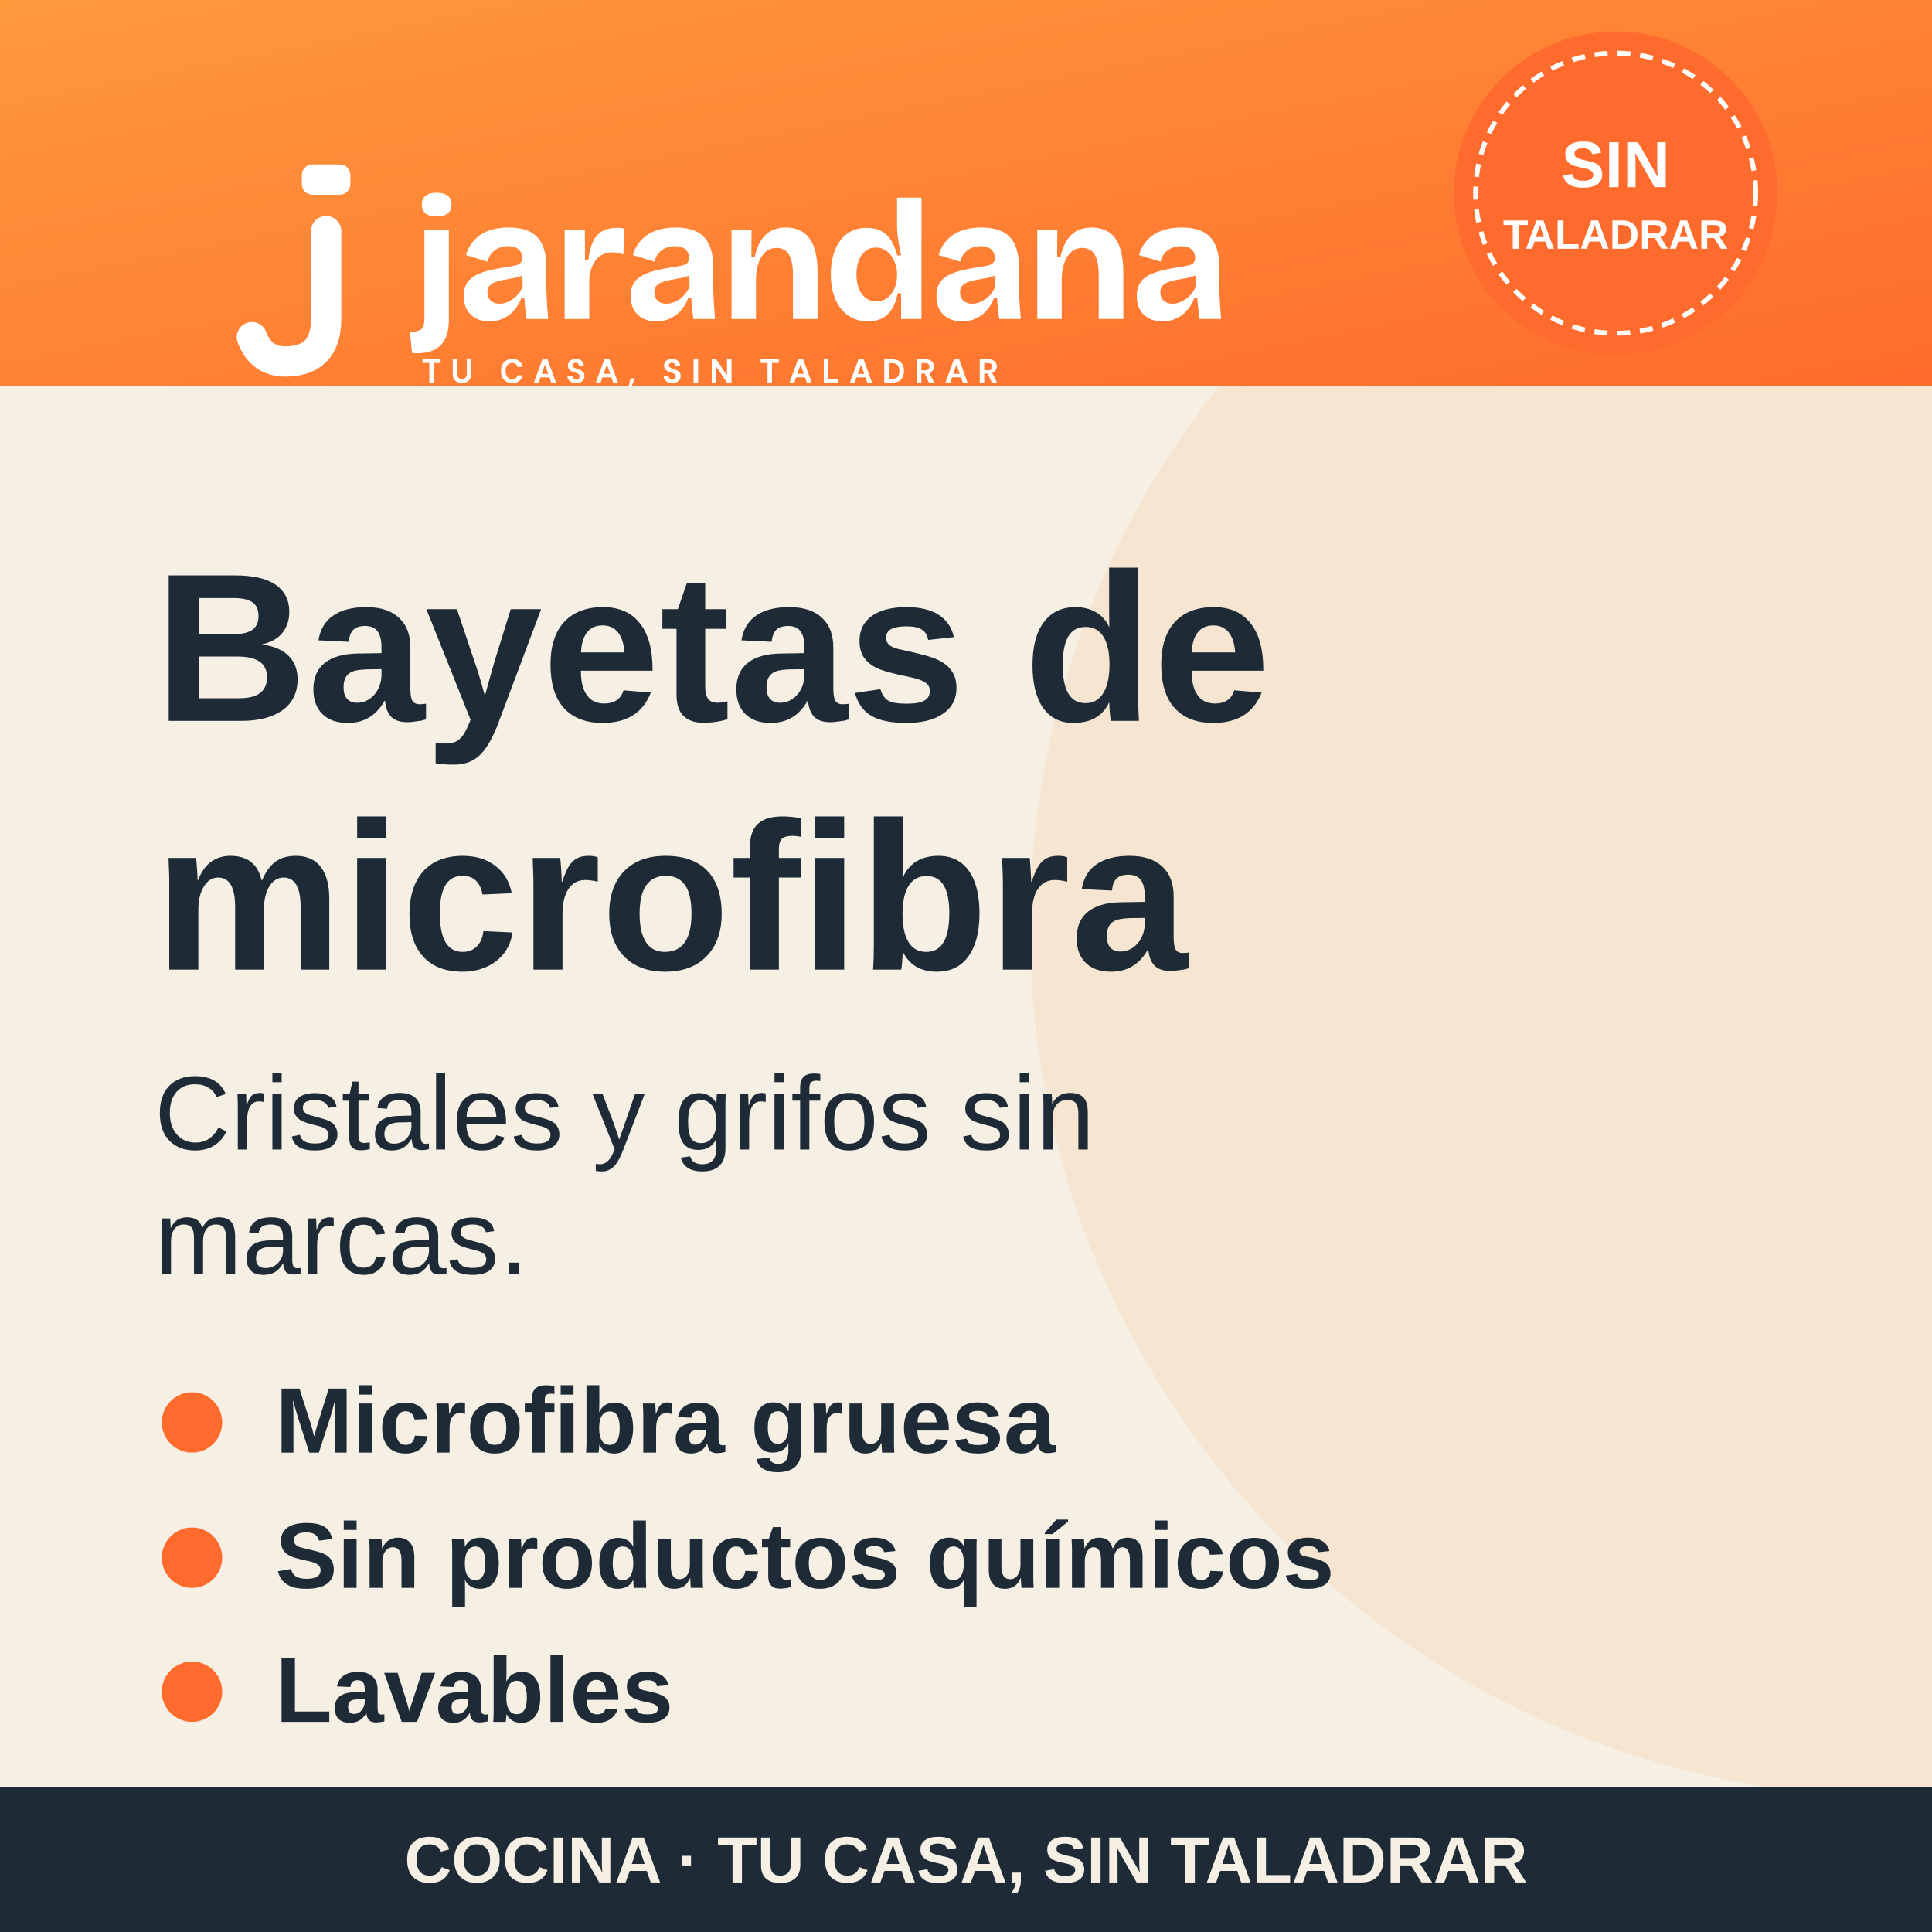
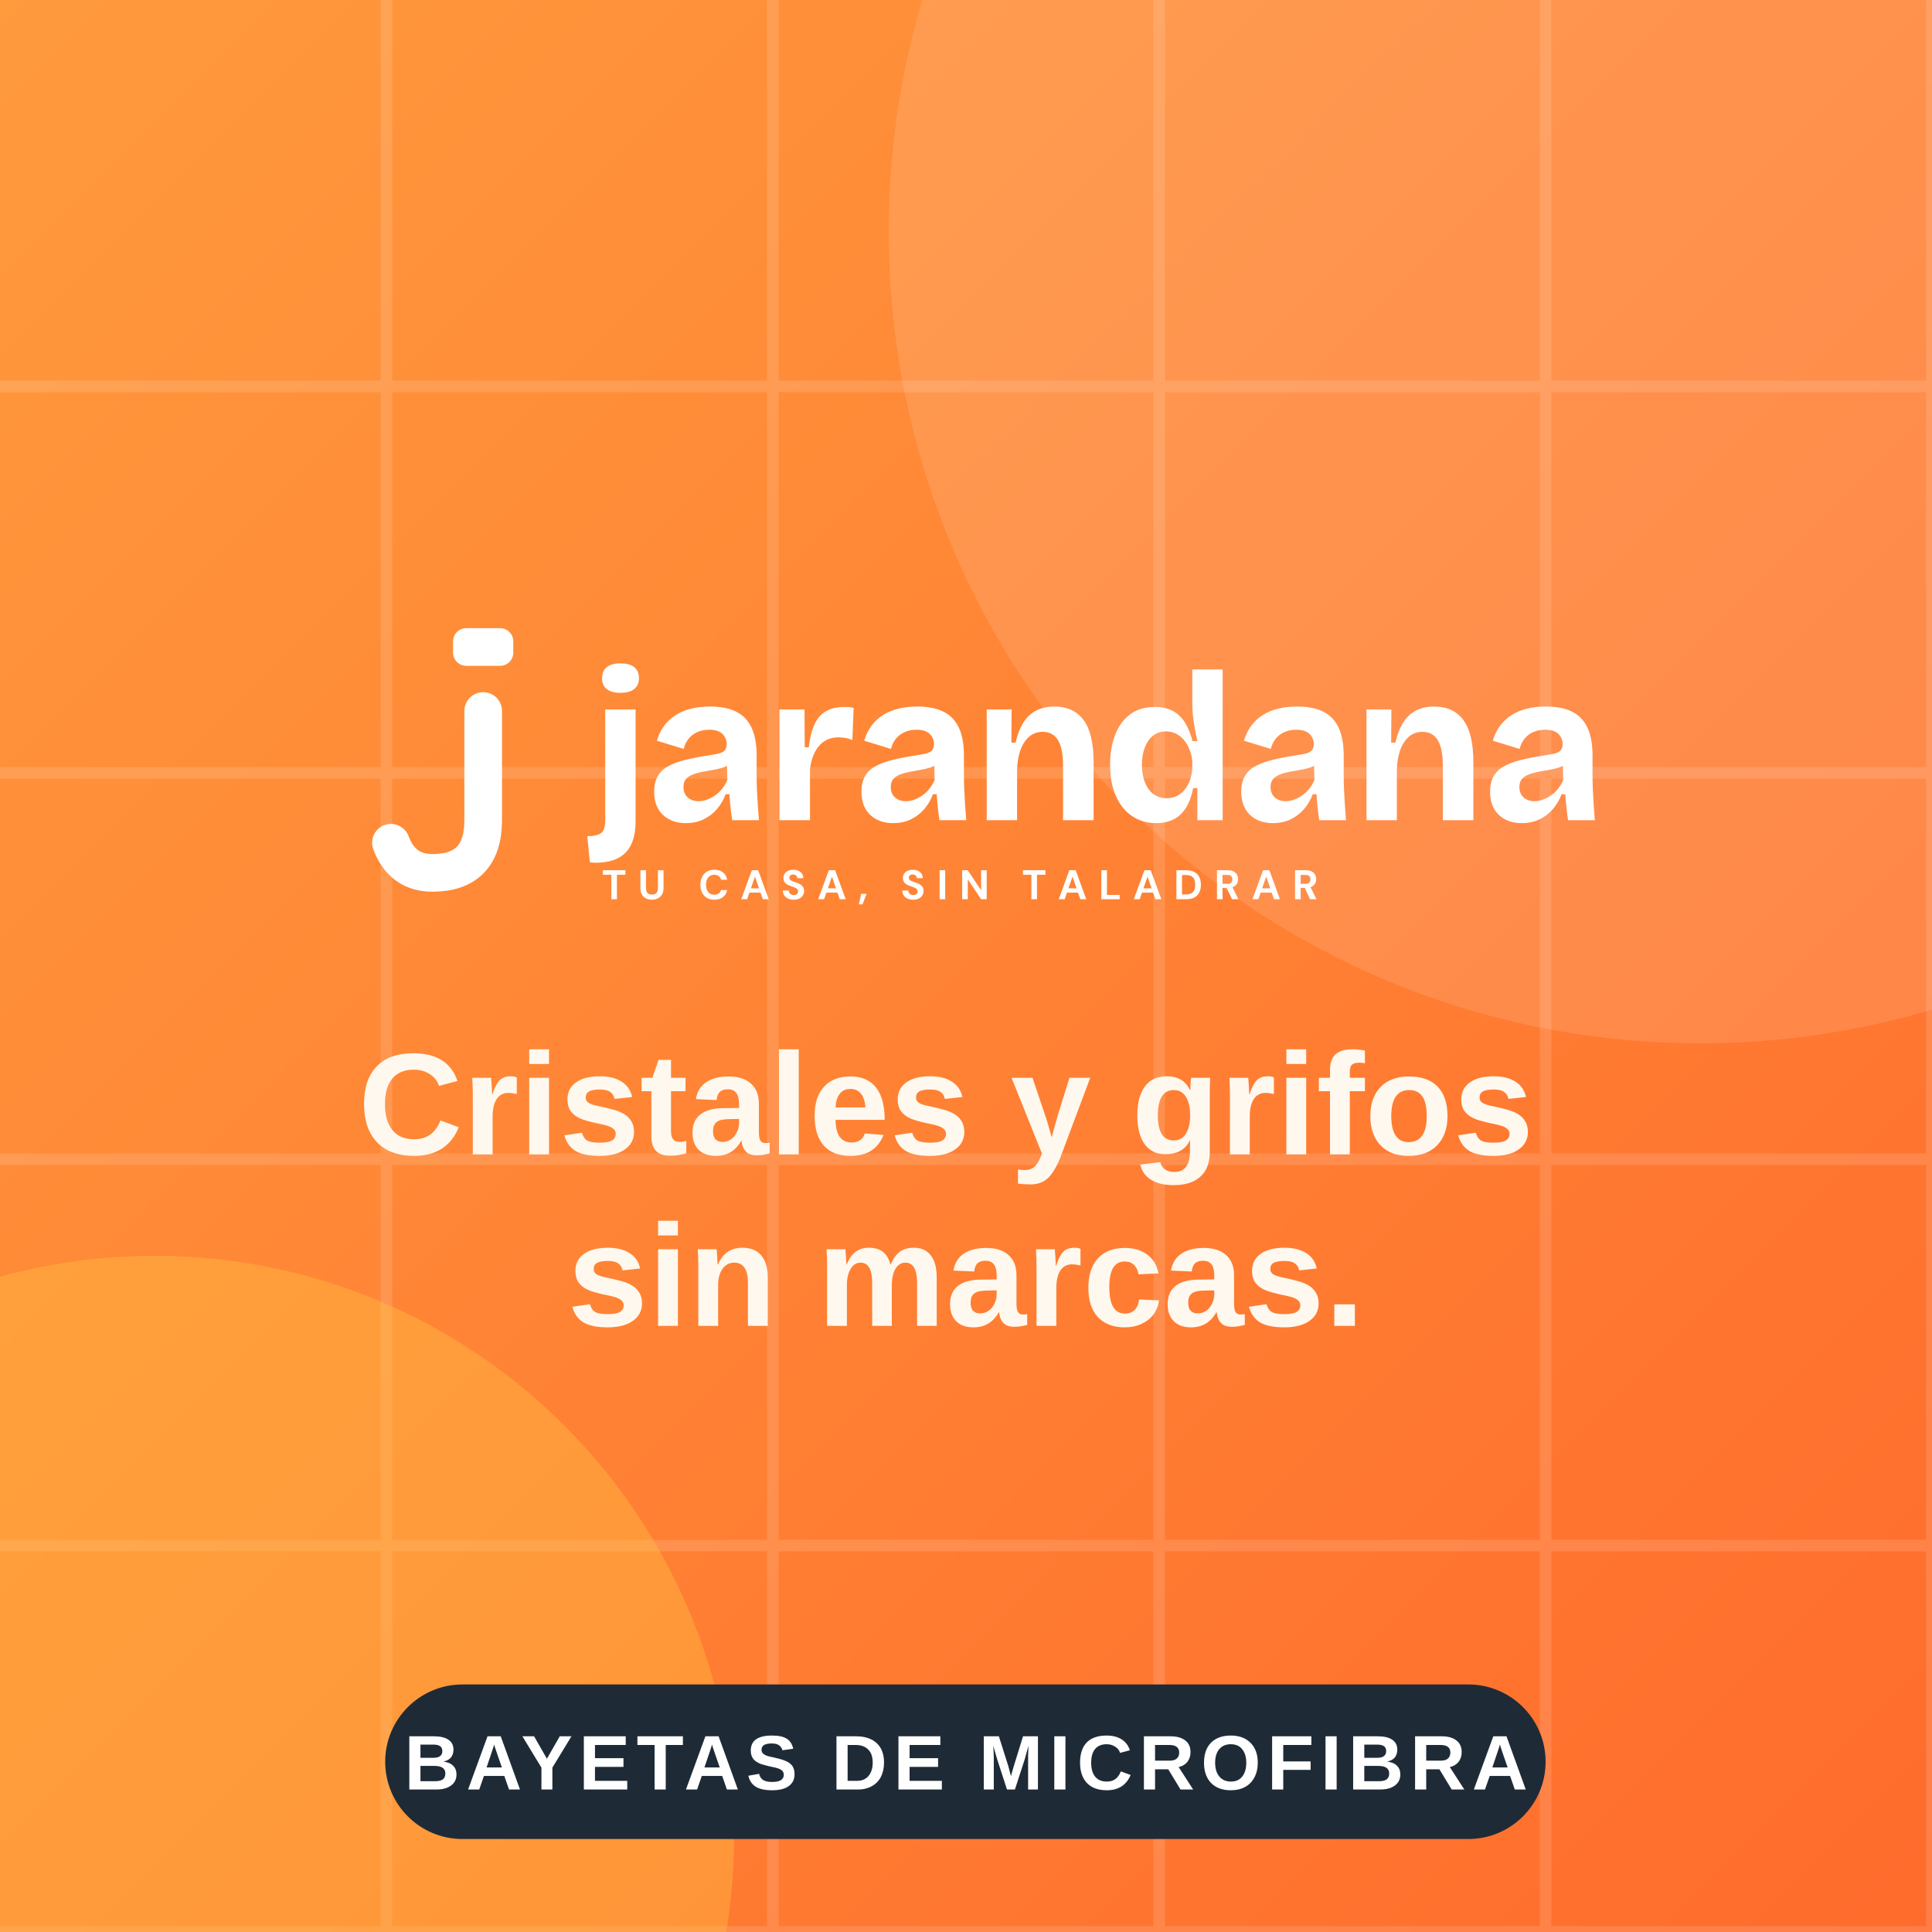
<svg xmlns="http://www.w3.org/2000/svg" viewBox="0 0 160 160" width="640" height="640">
  <defs>
    <linearGradient id="gbayetas" x1="0" y1="0" x2="1" y2="1">
      <stop offset="0" stop-color="#FF9A3D" />
      <stop offset="1" stop-color="#FF6B2C" />
    </linearGradient>
  </defs>
-   <rect x="0" y="0" width="160" height="160" fill="#F5EFE4" />
-   <circle cx="157.3" cy="76.8" r="72.0" fill="#FF9A3D" opacity=".12" />
-   <rect x="0" y="0" width="160" height="32.0" fill="url(#gbayetas)" />
-   <svg x="12.8" y="9.1" width="92.8" height="25.1" viewBox="0 0 739 200">
+   <rect x="0" y="0" width="160" height="160" fill="url(#gbayetas)" />
+   <clipPath id="cbayetas00">
+     <rect x="0" y="0" width="160" height="160" />
+   </clipPath>
+   <g clip-path="url(#cbayetas00)" stroke="#fff" stroke-width="0.96" opacity=".13">
+     <path d="M32.0,0 V160" />
+     <path d="M64.0,0 V160" />
+     <path d="M96.0,0 V160" />
+     <path d="M128.0,0 V160" />
+     <path d="M160.0,0 V160" />
+     <path d="M0,32.0 H160" />
+     <path d="M0,64.0 H160" />
+     <path d="M0,96.0 H160" />
+     <path d="M0,128.0 H160" />
+     <path d="M0,160.0 H160" />
+   </g>
+   <circle cx="140.8" cy="19.2" r="67.2" fill="#fff" opacity=".12" />
+   <circle cx="12.8" cy="152.0" r="48.0" fill="#FFC845" opacity=".35" />
+   <svg x="22.4" y="46.4" width="115.2" height="31.2" viewBox="0 0 739 200">
    <g fill="none" stroke-linecap="round" stroke-linejoin="round">
      <rect x="97" y="36" width="32" height="20" rx="7" fill="#FFFFFF" stroke="none" />
      <path d="M113 80 V138 Q113 166 86 166 Q70 166 64 150" stroke="#FFFFFF" stroke-width="20" />
    </g>
    <path transform="translate(170.0,138.0)" fill="#FFFFFF" d="M2.576 22.624Q1.904 22.624 1.176 22.568Q0.448 22.512 -0.336 22.288L-1.68 8.512Q3.472 8.512 5.656 6.832Q7.84 5.152 7.84 0.112V-58.8H23.968V0.56Q23.968 6.384 22.568 10.584Q21.168 14.784 18.48 17.416Q15.792 20.048 11.816 21.336Q7.84 22.624 2.576 22.624ZM15.904 -67.648Q11.2 -67.648 8.68 -69.608Q6.16 -71.568 6.16 -75.376Q6.16 -79.296 8.68 -81.312Q11.2 -83.328 15.904 -83.328Q20.72 -83.328 23.24 -81.312Q25.76 -79.296 25.76 -75.376Q25.76 -71.68 23.24 -69.664Q20.72 -67.648 15.904 -67.648Z M50.64 1.568Q45.712 1.568 41.904 -0.392Q38.096 -2.352 35.968 -6.048Q33.84 -9.744 33.84 -15.232Q33.84 -20.048 35.688 -23.296Q37.536 -26.544 41.12 -28.56Q44.704 -30.576 49.968 -31.92Q55.232 -33.264 61.952 -34.272Q65.536 -34.832 67.832 -35.336Q70.128 -35.84 71.248 -37.016Q72.368 -38.192 72.368 -40.432Q72.368 -43.568 70.128 -45.808Q67.888 -48.048 63.072 -48.048Q59.824 -48.048 57.08 -46.928Q54.336 -45.808 52.376 -43.568Q50.416 -41.328 49.52 -37.856L35.296 -42.224Q36.64 -46.816 39.16 -50.176Q41.68 -53.536 45.264 -55.832Q48.848 -58.128 53.44 -59.248Q58.032 -60.368 63.408 -60.368Q72.032 -60.368 77.464 -57.624Q82.896 -54.88 85.584 -49.112Q88.272 -43.344 88.272 -34.272V-24.192Q88.272 -20.272 88.44 -16.24Q88.608 -12.208 88.888 -8.12Q89.168 -4.032 89.504 0.0H75.28Q74.832 -2.8 74.44 -6.44Q74.048 -10.08 73.824 -13.776H71.808Q70.24 -9.52 67.328 -6.048Q64.416 -2.576 60.216 -0.504Q56.016 1.568 50.64 1.568ZM57.472 -10.08Q59.6 -10.08 61.784 -10.864Q63.968 -11.648 66.04 -13.048Q68.112 -14.448 69.848 -16.576Q71.584 -18.704 72.704 -21.392L72.48 -30.8L75.056 -30.24Q73.04 -28.784 70.352 -27.944Q67.664 -27.104 64.808 -26.656Q61.952 -26.208 59.152 -25.648Q56.352 -25.088 54.168 -24.192Q51.984 -23.296 50.696 -21.784Q49.408 -20.272 49.408 -17.584Q49.408 -14.112 51.648 -12.096Q53.888 -10.08 57.472 -10.08Z M100.384 0.0V-28.448V-58.8H113.712L113.824 -38.752H115.952Q116.848 -46.256 119.032 -50.96Q121.216 -55.664 125.136 -57.904Q129.056 -60.144 134.88 -60.144Q135.888 -60.144 137.064 -60.088Q138.24 -60.032 139.808 -59.696L139.136 -42.56Q137.456 -43.344 135.44 -43.68Q133.424 -44.016 131.856 -44.016Q127.488 -44.016 124.352 -42.0Q121.216 -39.984 119.256 -36.232Q117.296 -32.48 116.624 -27.104V0.0Z M160.768 1.568Q155.84 1.568 152.032 -0.392Q148.224 -2.352 146.096 -6.048Q143.968 -9.744 143.968 -15.232Q143.968 -20.048 145.816 -23.296Q147.664 -26.544 151.248 -28.56Q154.832 -30.576 160.096 -31.92Q165.36 -33.264 172.08 -34.272Q175.664 -34.832 177.96 -35.336Q180.256 -35.84 181.376 -37.016Q182.496 -38.192 182.496 -40.432Q182.496 -43.568 180.256 -45.808Q178.016 -48.048 173.2 -48.048Q169.952 -48.048 167.208 -46.928Q164.464 -45.808 162.504 -43.568Q160.544 -41.328 159.648 -37.856L145.424 -42.224Q146.768 -46.816 149.288 -50.176Q151.808 -53.536 155.392 -55.832Q158.976 -58.128 163.568 -59.248Q168.16 -60.368 173.536 -60.368Q182.16 -60.368 187.592 -57.624Q193.024 -54.88 195.712 -49.112Q198.4 -43.344 198.4 -34.272V-24.192Q198.4 -20.272 198.568 -16.24Q198.736 -12.208 199.016 -8.12Q199.296 -4.032 199.632 0.0H185.408Q184.96 -2.8 184.568 -6.44Q184.176 -10.08 183.952 -13.776H181.936Q180.368 -9.52 177.456 -6.048Q174.544 -2.576 170.344 -0.504Q166.144 1.568 160.768 1.568ZM167.6 -10.08Q169.728 -10.08 171.912 -10.864Q174.096 -11.648 176.168 -13.048Q178.24 -14.448 179.976 -16.576Q181.712 -18.704 182.832 -21.392L182.608 -30.8L185.184 -30.24Q183.168 -28.784 180.48 -27.944Q177.792 -27.104 174.936 -26.656Q172.08 -26.208 169.28 -25.648Q166.48 -25.088 164.296 -24.192Q162.112 -23.296 160.824 -21.784Q159.536 -20.272 159.536 -17.584Q159.536 -14.112 161.776 -12.096Q164.016 -10.08 167.6 -10.08Z M210.512 0.0V-35.616V-58.8H223.728L223.616 -41.216H225.856Q227.312 -47.6 230.0 -51.856Q232.688 -56.112 236.776 -58.24Q240.864 -60.368 246.464 -60.368Q256.656 -60.368 261.976 -53.2Q267.296 -46.032 267.296 -30.688V0.0H251.056V-28.896Q251.056 -38.304 248.312 -42.616Q245.568 -46.928 240.304 -46.928Q235.824 -46.928 232.8 -44.128Q229.776 -41.328 228.264 -36.792Q226.752 -32.256 226.64 -26.656V0.0Z M300.576 1.568Q293.184 1.568 287.64 -2.24Q282.096 -6.048 279.072 -12.992Q276.048 -19.936 276.048 -29.456Q276.048 -38.416 278.736 -45.36Q281.424 -52.304 286.688 -56.224Q291.952 -60.144 299.792 -60.144Q305.504 -60.144 309.424 -58.016Q313.344 -55.888 315.864 -51.8Q318.384 -47.712 319.84 -42.0H322.416Q321.632 -45.584 321.016 -49.0Q320.4 -52.416 320.064 -55.552Q319.728 -58.688 319.728 -61.04V-80.08H335.856V-28.896V0.0H322.416V-17.024H320.176Q318.944 -10.752 316.368 -6.608Q313.792 -2.464 309.816 -0.448Q305.84 1.568 300.576 1.568ZM305.952 -11.648Q309.648 -11.648 312.224 -13.216Q314.8 -14.784 316.48 -17.304Q318.16 -19.824 318.944 -22.792Q319.728 -25.76 319.728 -28.336V-30.464Q319.728 -32.592 319.112 -34.888Q318.496 -37.184 317.376 -39.424Q316.256 -41.664 314.576 -43.4Q312.896 -45.136 310.656 -46.144Q308.416 -47.152 305.728 -47.152Q301.696 -47.152 298.896 -44.912Q296.096 -42.672 294.528 -38.696Q292.96 -34.72 292.96 -29.456Q292.96 -24.08 294.584 -20.048Q296.208 -16.016 299.12 -13.832Q302.032 -11.648 305.952 -11.648Z M362.528 1.568Q357.6 1.568 353.792 -0.392Q349.984 -2.352 347.856 -6.048Q345.728 -9.744 345.728 -15.232Q345.728 -20.048 347.576 -23.296Q349.424 -26.544 353.008 -28.56Q356.592 -30.576 361.856 -31.92Q367.12 -33.264 373.84 -34.272Q377.424 -34.832 379.72 -35.336Q382.016 -35.84 383.136 -37.016Q384.256 -38.192 384.256 -40.432Q384.256 -43.568 382.016 -45.808Q379.776 -48.048 374.96 -48.048Q371.712 -48.048 368.968 -46.928Q366.224 -45.808 364.264 -43.568Q362.304 -41.328 361.408 -37.856L347.184 -42.224Q348.528 -46.816 351.048 -50.176Q353.568 -53.536 357.152 -55.832Q360.736 -58.128 365.328 -59.248Q369.92 -60.368 375.296 -60.368Q383.92 -60.368 389.352 -57.624Q394.784 -54.88 397.472 -49.112Q400.16 -43.344 400.16 -34.272V-24.192Q400.16 -20.272 400.328 -16.24Q400.496 -12.208 400.776 -8.12Q401.056 -4.032 401.392 0.0H387.168Q386.72 -2.8 386.328 -6.44Q385.936 -10.08 385.712 -13.776H383.696Q382.128 -9.52 379.216 -6.048Q376.304 -2.576 372.104 -0.504Q367.904 1.568 362.528 1.568ZM369.36 -10.08Q371.488 -10.08 373.672 -10.864Q375.856 -11.648 377.928 -13.048Q380.0 -14.448 381.736 -16.576Q383.472 -18.704 384.592 -21.392L384.368 -30.8L386.944 -30.24Q384.928 -28.784 382.24 -27.944Q379.552 -27.104 376.696 -26.656Q373.84 -26.208 371.04 -25.648Q368.24 -25.088 366.056 -24.192Q363.872 -23.296 362.584 -21.784Q361.296 -20.272 361.296 -17.584Q361.296 -14.112 363.536 -12.096Q365.776 -10.08 369.36 -10.08Z M412.272 0.0V-35.616V-58.8H425.488L425.376 -41.216H427.616Q429.072 -47.6 431.76 -51.856Q434.448 -56.112 438.536 -58.24Q442.624 -60.368 448.224 -60.368Q458.416 -60.368 463.736 -53.2Q469.056 -46.032 469.056 -30.688V0.0H452.816V-28.896Q452.816 -38.304 450.072 -42.616Q447.328 -46.928 442.064 -46.928Q437.584 -46.928 434.56 -44.128Q431.536 -41.328 430.024 -36.792Q428.512 -32.256 428.4 -26.656V0.0Z M494.72 1.568Q489.792 1.568 485.984 -0.392Q482.176 -2.352 480.048 -6.048Q477.92 -9.744 477.92 -15.232Q477.92 -20.048 479.768 -23.296Q481.616 -26.544 485.2 -28.56Q488.784 -30.576 494.048 -31.92Q499.312 -33.264 506.032 -34.272Q509.616 -34.832 511.912 -35.336Q514.208 -35.84 515.328 -37.016Q516.448 -38.192 516.448 -40.432Q516.448 -43.568 514.208 -45.808Q511.968 -48.048 507.152 -48.048Q503.904 -48.048 501.16 -46.928Q498.416 -45.808 496.456 -43.568Q494.496 -41.328 493.6 -37.856L479.376 -42.224Q480.72 -46.816 483.24 -50.176Q485.76 -53.536 489.344 -55.832Q492.928 -58.128 497.52 -59.248Q502.112 -60.368 507.488 -60.368Q516.112 -60.368 521.544 -57.624Q526.976 -54.88 529.664 -49.112Q532.352 -43.344 532.352 -34.272V-24.192Q532.352 -20.272 532.52 -16.24Q532.688 -12.208 532.968 -8.12Q533.248 -4.032 533.584 0.0H519.36Q518.912 -2.8 518.52 -6.44Q518.128 -10.08 517.904 -13.776H515.888Q514.32 -9.52 511.408 -6.048Q508.496 -2.576 504.296 -0.504Q500.096 1.568 494.72 1.568ZM501.552 -10.08Q503.68 -10.08 505.864 -10.864Q508.048 -11.648 510.12 -13.048Q512.192 -14.448 513.928 -16.576Q515.664 -18.704 516.784 -21.392L516.56 -30.8L519.136 -30.24Q517.12 -28.784 514.432 -27.944Q511.744 -27.104 508.888 -26.656Q506.032 -26.208 503.232 -25.648Q500.432 -25.088 498.248 -24.192Q496.064 -23.296 494.776 -21.784Q493.488 -20.272 493.488 -17.584Q493.488 -14.112 495.728 -12.096Q497.968 -10.08 501.552 -10.08Z" />
    <path transform="translate(176.0,180.0)" fill="#FFFFFF" d="M5.104 0.0V-13.002H0.594V-15.4H12.54V-13.002H8.052V0.0Z M26.614 0.264Q24.92 0.264 23.534 -0.418Q22.148 -1.1 21.334 -2.464Q20.52 -3.828 20.52 -5.94V-15.4H23.49V-5.918Q23.49 -4.774 23.864 -3.993Q24.238 -3.212 24.953 -2.838Q25.668 -2.464 26.658 -2.464Q27.67 -2.464 28.385 -2.838Q29.1 -3.212 29.474 -3.993Q29.848 -4.774 29.848 -5.918V-15.4H32.818V-5.94Q32.818 -3.828 31.982 -2.464Q31.146 -1.1 29.727 -0.418Q28.308 0.264 26.614 0.264Z  M59.8 0.264Q57.49 0.264 55.829 -0.737Q54.168 -1.738 53.277 -3.531Q52.386 -5.324 52.386 -7.678Q52.386 -10.032 53.277 -11.836Q54.168 -13.64 55.829 -14.652Q57.49 -15.664 59.8 -15.664Q62.594 -15.664 64.376 -14.278Q66.158 -12.892 66.598 -10.362H63.364Q63.078 -11.594 62.165 -12.287Q61.252 -12.98 59.778 -12.98Q58.414 -12.98 57.435 -12.331Q56.456 -11.682 55.928 -10.505Q55.4 -9.328 55.4 -7.678Q55.4 -6.05 55.928 -4.862Q56.456 -3.674 57.435 -3.036Q58.414 -2.398 59.778 -2.398Q61.252 -2.398 62.154 -3.047Q63.056 -3.696 63.342 -4.862H66.598Q66.158 -2.464 64.376 -1.1Q62.594 0.264 59.8 0.264Z M74.094 0.0 79.726 -15.4H83.092L88.702 0.0H85.556L81.398 -12.012L77.218 0.0ZM76.58 -3.498 77.372 -5.808H85.204L85.974 -3.498Z M102.028 0.264Q100.356 0.264 99.047 -0.308Q97.738 -0.88 96.979 -1.98Q96.22 -3.08 96.198 -4.642H99.344Q99.366 -3.96 99.696 -3.41Q100.026 -2.86 100.609 -2.541Q101.192 -2.222 102.006 -2.222Q102.71 -2.222 103.227 -2.453Q103.744 -2.684 104.03 -3.102Q104.316 -3.52 104.316 -4.092Q104.316 -4.752 103.997 -5.192Q103.678 -5.632 103.117 -5.94Q102.556 -6.248 101.819 -6.501Q101.082 -6.754 100.268 -7.04Q98.442 -7.634 97.485 -8.624Q96.528 -9.614 96.528 -11.242Q96.528 -12.628 97.199 -13.618Q97.87 -14.608 99.058 -15.136Q100.246 -15.664 101.764 -15.664Q103.326 -15.664 104.503 -15.125Q105.68 -14.586 106.373 -13.574Q107.066 -12.562 107.088 -11.198H103.92Q103.898 -11.704 103.623 -12.155Q103.348 -12.606 102.864 -12.881Q102.38 -13.156 101.72 -13.156Q101.148 -13.178 100.675 -12.98Q100.202 -12.782 99.927 -12.397Q99.652 -12.012 99.652 -11.44Q99.652 -10.89 99.927 -10.516Q100.202 -10.142 100.686 -9.867Q101.17 -9.592 101.83 -9.361Q102.49 -9.13 103.26 -8.888Q104.404 -8.492 105.372 -7.953Q106.34 -7.414 106.912 -6.556Q107.484 -5.698 107.484 -4.29Q107.484 -3.08 106.846 -2.046Q106.208 -1.012 105.009 -0.374Q103.81 0.264 102.028 0.264Z M114.98 0.0 120.612 -15.4H123.978L129.588 0.0H126.442L122.284 -12.012L118.104 0.0ZM117.466 -3.498 118.258 -5.808H126.09L126.86 -3.498Z M136.578 2.706 137.832 -2.882H140.692L138.514 2.706Z  M165.496 0.264Q163.824 0.264 162.515 -0.308Q161.206 -0.88 160.447 -1.98Q159.688 -3.08 159.666 -4.642H162.812Q162.834 -3.96 163.164 -3.41Q163.494 -2.86 164.077 -2.541Q164.66 -2.222 165.474 -2.222Q166.178 -2.222 166.695 -2.453Q167.212 -2.684 167.498 -3.102Q167.784 -3.52 167.784 -4.092Q167.784 -4.752 167.465 -5.192Q167.146 -5.632 166.585 -5.94Q166.024 -6.248 165.287 -6.501Q164.55 -6.754 163.736 -7.04Q161.91 -7.634 160.953 -8.624Q159.996 -9.614 159.996 -11.242Q159.996 -12.628 160.667 -13.618Q161.338 -14.608 162.526 -15.136Q163.714 -15.664 165.232 -15.664Q166.794 -15.664 167.971 -15.125Q169.148 -14.586 169.841 -13.574Q170.534 -12.562 170.556 -11.198H167.388Q167.366 -11.704 167.091 -12.155Q166.816 -12.606 166.332 -12.881Q165.848 -13.156 165.188 -13.156Q164.616 -13.178 164.143 -12.98Q163.67 -12.782 163.395 -12.397Q163.12 -12.012 163.12 -11.44Q163.12 -10.89 163.395 -10.516Q163.67 -10.142 164.154 -9.867Q164.638 -9.592 165.298 -9.361Q165.958 -9.13 166.728 -8.888Q167.872 -8.492 168.84 -7.953Q169.808 -7.414 170.38 -6.556Q170.952 -5.698 170.952 -4.29Q170.952 -3.08 170.314 -2.046Q169.676 -1.012 168.477 -0.374Q167.278 0.264 165.496 0.264Z M179.482 0.0V-15.4H182.452V0.0Z M191.466 0.0V-15.4H194.436L201.52 -4.774V-15.4H204.49V0.0H201.52L194.436 -10.604V0.0Z  M228.26 0.0V-13.002H223.75V-15.4H235.696V-13.002H231.208V0.0Z M242.774 0.0 248.406 -15.4H251.772L257.382 0.0H254.236L250.078 -12.012L245.898 0.0ZM245.26 -3.498 246.052 -5.808H253.884L254.654 -3.498Z M265.406 0.0V-15.4H268.376V-2.31H275.13V0.0Z M282.648 0.0 288.28 -15.4H291.646L297.256 0.0H294.11L289.952 -12.012L285.772 0.0ZM285.134 -3.498 285.926 -5.808H293.758L294.528 -3.498Z M305.28 0.0V-15.4H310.428Q313.112 -15.4 314.861 -14.443Q316.61 -13.486 317.457 -11.759Q318.304 -10.032 318.304 -7.7Q318.304 -5.368 317.457 -3.641Q316.61 -1.914 314.872 -0.957Q313.134 0.0 310.428 0.0ZM308.25 -2.552H310.274Q312.166 -2.552 313.255 -3.168Q314.344 -3.784 314.806 -4.939Q315.268 -6.094 315.268 -7.7Q315.268 -9.328 314.806 -10.483Q314.344 -11.638 313.255 -12.254Q312.166 -12.87 310.274 -12.87H308.25Z M326.834 0.0V-15.4H332.576Q334.446 -15.4 335.656 -14.762Q336.866 -14.124 337.46 -13.057Q338.054 -11.99 338.054 -10.692Q338.054 -9.46 337.482 -8.393Q336.91 -7.326 335.689 -6.677Q334.468 -6.028 332.554 -6.028H329.804V0.0ZM334.82 0.0 331.652 -6.776H334.864L338.208 0.0ZM329.804 -8.184H332.4Q333.742 -8.184 334.38 -8.844Q335.018 -9.504 335.018 -10.582Q335.018 -11.66 334.391 -12.287Q333.764 -12.914 332.4 -12.914H329.804Z M345.682 0.0 351.314 -15.4H354.68L360.29 0.0H357.144L352.986 -12.012L348.806 0.0ZM348.168 -3.498 348.96 -5.808H356.792L357.562 -3.498Z M368.314 0.0V-15.4H374.056Q375.926 -15.4 377.136 -14.762Q378.346 -14.124 378.94 -13.057Q379.534 -11.99 379.534 -10.692Q379.534 -9.46 378.962 -8.393Q378.39 -7.326 377.169 -6.677Q375.948 -6.028 374.034 -6.028H371.284V0.0ZM376.3 0.0 373.132 -6.776H376.344L379.688 0.0ZM371.284 -8.184H373.88Q375.222 -8.184 375.86 -8.844Q376.498 -9.504 376.498 -10.582Q376.498 -11.66 375.871 -12.287Q375.244 -12.914 373.88 -12.914H371.284Z" />
  </svg>
-   <text x="12.8" y="59.7" font-family="DM Sans, Arial, sans-serif" font-size="17.5" font-weight="800" fill="#1E2B37" text-anchor="start">
-     <tspan x="12.8" dy="0.0">Bayetas de</tspan>
-     <tspan x="12.8" dy="20.6">microfibra</tspan>
+   <text x="80.0" y="95.6" font-family="DM Sans, Arial, sans-serif" font-size="12.0" font-weight="800" fill="#FFF8EE" text-anchor="middle">
+     <tspan x="80.0" dy="0.0">Cristales y grifos</tspan>
+     <tspan x="80.0" dy="14.2">sin marcas.</tspan>
  </text>
-   <text x="12.8" y="95.2" font-family="DM Sans, Arial, sans-serif" font-size="8.7" font-weight="500" fill="#1E2B37" text-anchor="start">
-     <tspan x="12.8" dy="0.0">Cristales y grifos sin</tspan>
-     <tspan x="12.8" dy="10.3">marcas.</tspan>
-   </text>
-   <circle cx="15.9" cy="117.8" r="2.5" fill="#FF6B2C" />
-   <text x="22.8" y="120.3" font-family="DM Sans, Arial, sans-serif" font-size="7.7" font-weight="700" fill="#1E2B37" text-anchor="start">
-     <tspan x="22.8" dy="0.0">Microfibra gruesa</tspan>
-   </text>
-   <circle cx="15.9" cy="129.0" r="2.5" fill="#FF6B2C" />
-   <text x="22.8" y="131.5" font-family="DM Sans, Arial, sans-serif" font-size="7.7" font-weight="700" fill="#1E2B37" text-anchor="start">
-     <tspan x="22.8" dy="0.0">Sin productos químicos</tspan>
-   </text>
-   <circle cx="15.9" cy="140.1" r="2.5" fill="#FF6B2C" />
-   <text x="22.8" y="142.6" font-family="DM Sans, Arial, sans-serif" font-size="7.7" font-weight="700" fill="#1E2B37" text-anchor="start">
-     <tspan x="22.8" dy="0.0">Lavables</tspan>
-   </text>
-   <circle cx="133.8" cy="16.0" r="13.4" fill="#FF6B2C" />
-   <circle cx="133.8" cy="16.0" r="11.6" fill="none" stroke="#fff" stroke-width="0.40" stroke-dasharray="1.08 0.81" />
-   <text x="133.8" y="15.5" font-family="DM Sans, Arial" font-size="5.4" font-weight="900" fill="#fff" text-anchor="middle">SIN</text>
-   <text x="133.8" y="20.6" font-family="DM Sans, Arial" font-size="3.4" font-weight="900" fill="#fff" text-anchor="middle">TALADRAR</text>
-   <rect x="0" y="148.0" width="160" height="12.0" fill="#1E2B37" />
-   <text x="80.0" y="155.9" font-family="DM Sans, Arial" font-size="5.4" font-weight="700" fill="#F5EFE4" text-anchor="middle">COCINA · TU CASA, SIN TALADRAR</text>
+   <rect x="31.9" y="139.5" width="96.1" height="12.8" rx="6.4" fill="#1E2B37" />
+   <text x="80.0" y="148.2" font-family="DM Sans, Arial" font-size="6.4" font-weight="800" fill="#fff" text-anchor="middle" letter-spacing="0.51">BAYETAS DE MICROFIBRA</text>
</svg>
